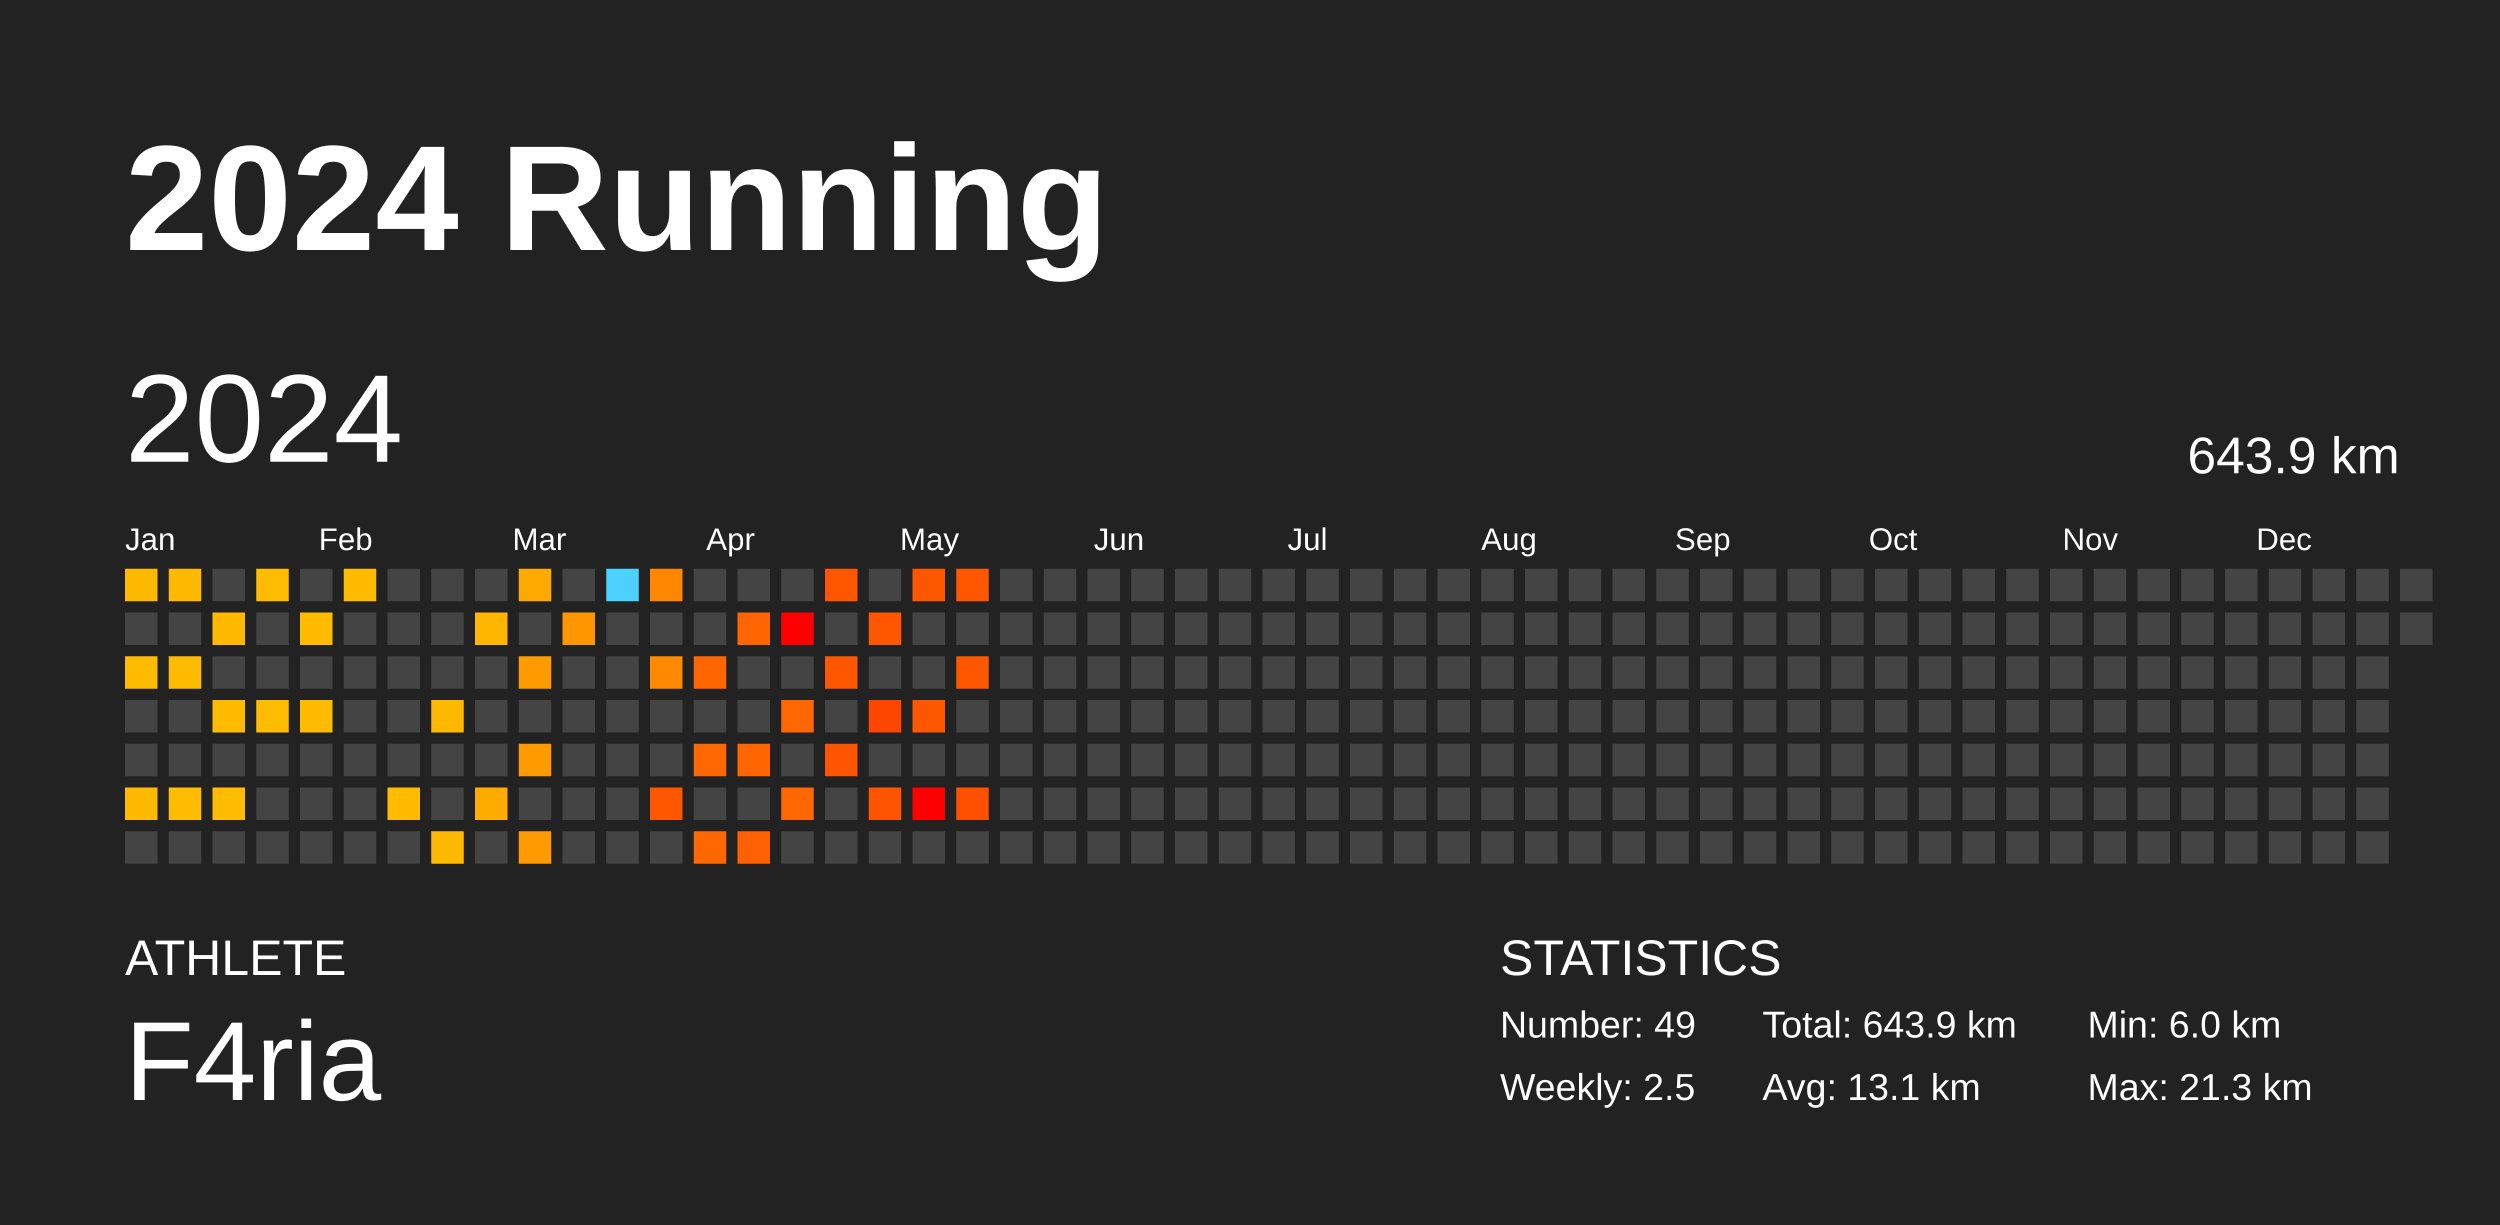
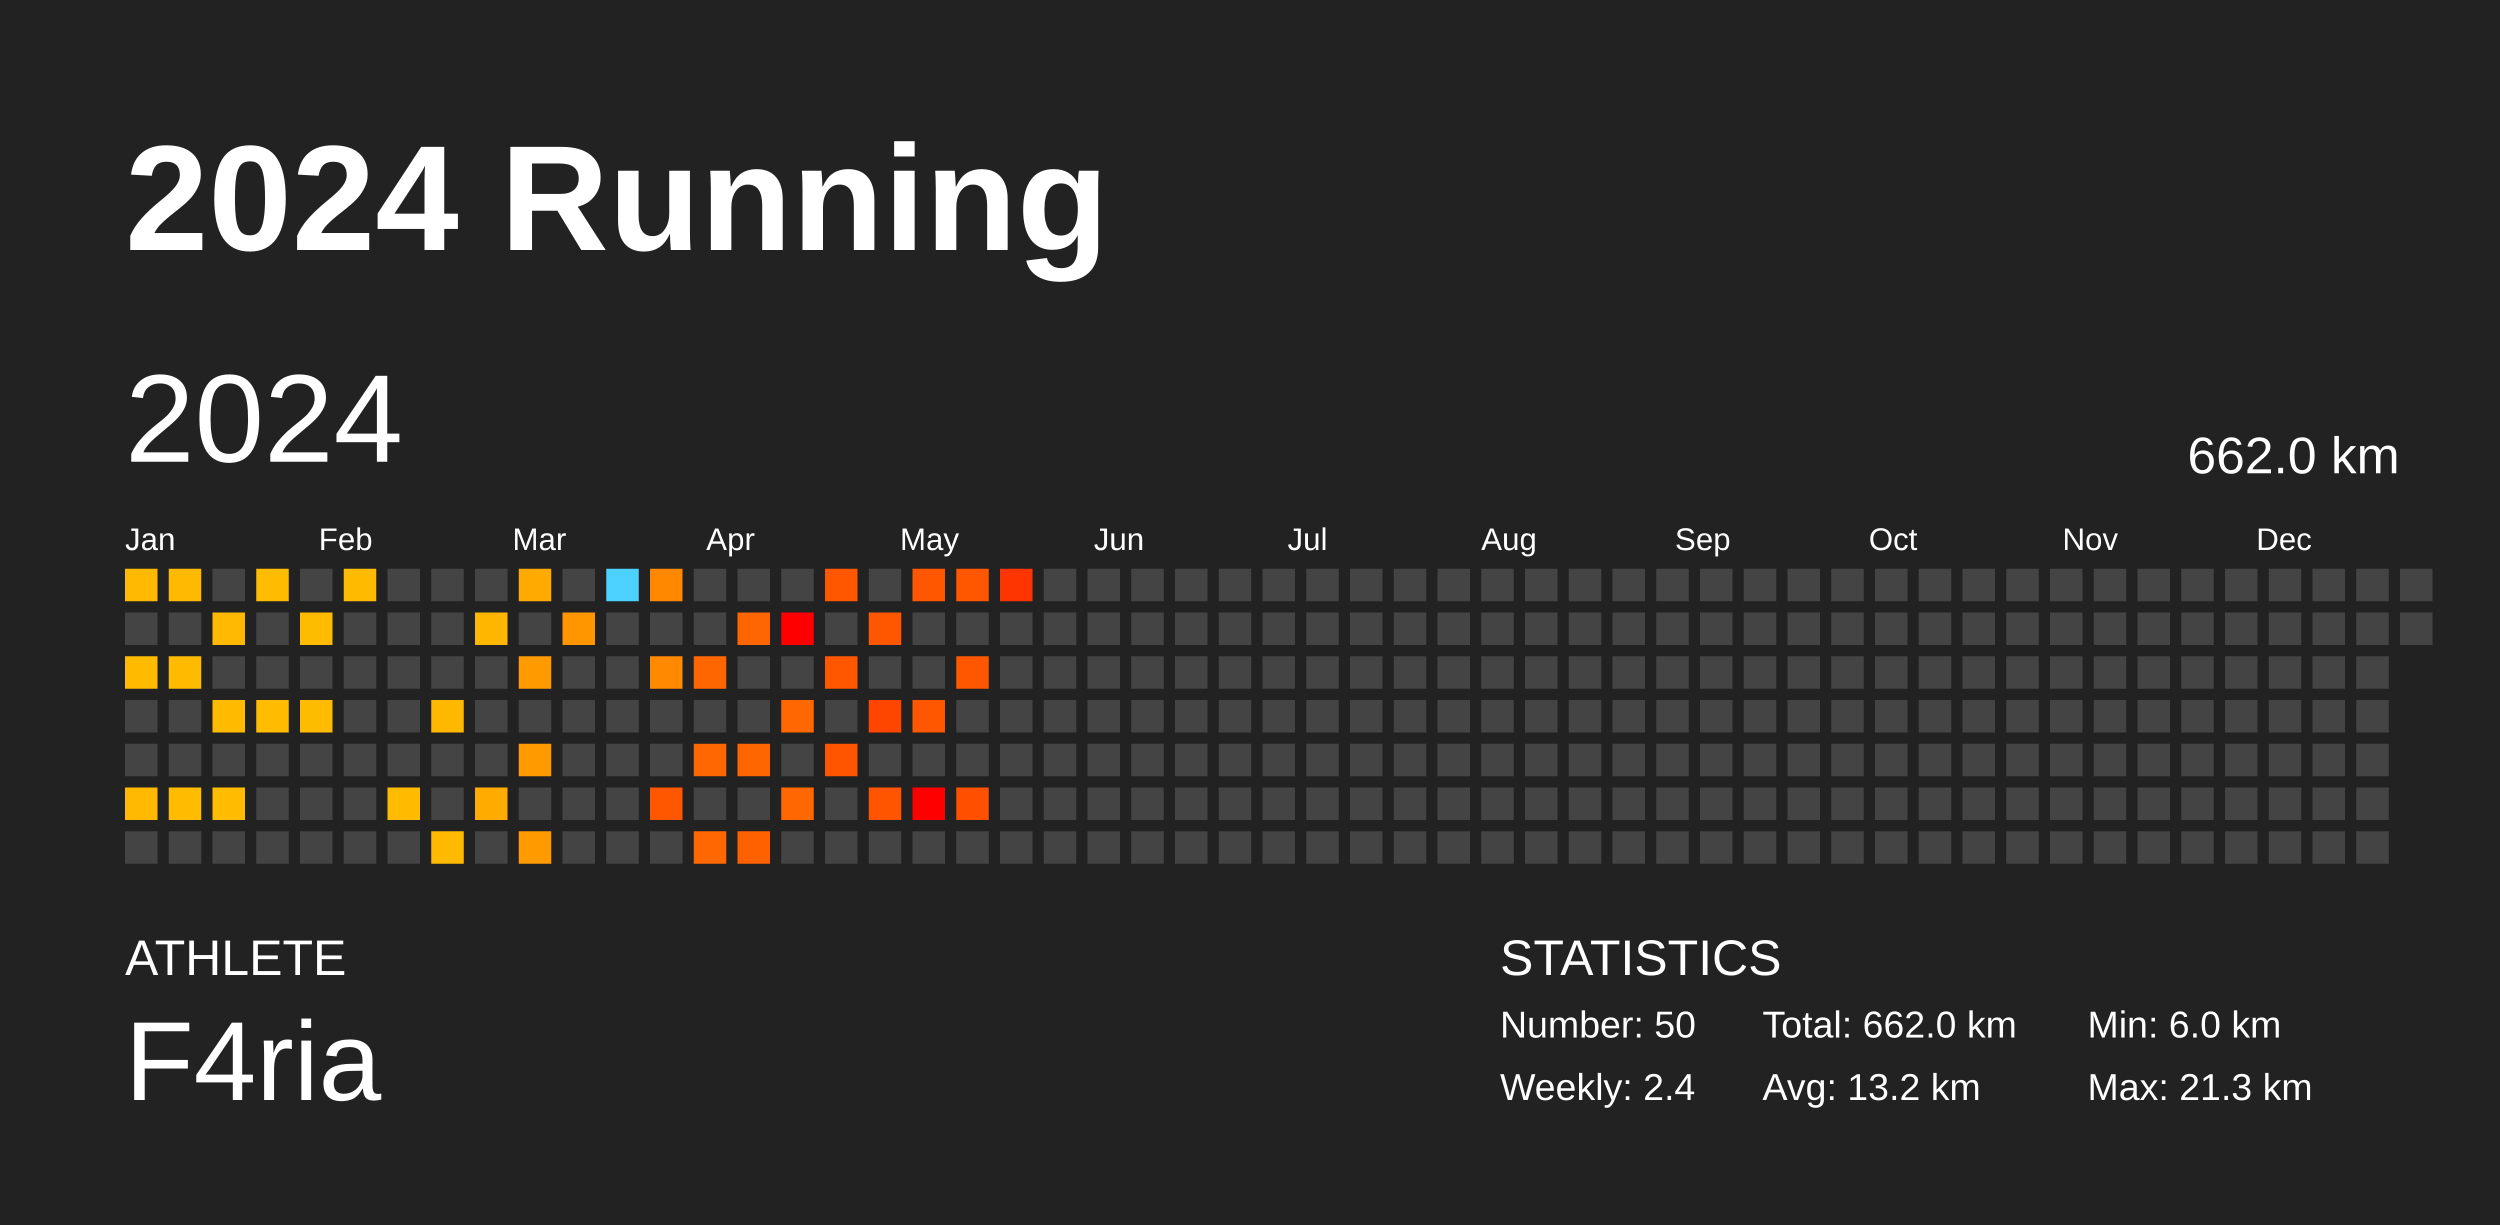
<svg xmlns="http://www.w3.org/2000/svg" baseProfile="full" height="98mm" version="1.1" viewBox="0,0,200,98" width="200mm">
  <defs />
  <rect fill="#222222" height="98" width="200" x="0" y="0" />
  <text fill="#FFFFFF" style="font-size:12px; font-family:Arial; font-weight:bold;" x="10" y="20">2024 Running</text>
  <text fill="#FFFFFF" style="font-size:4px; font-family:Arial" x="10" y="78">ATHLETE</text>
  <text fill="#FFFFFF" style="font-size:9px; font-family:Arial" x="10" y="88">F4ria</text>
  <text fill="#FFFFFF" style="font-size:4px; font-family:Arial" x="120" y="78">STATISTICS</text>
-   <text fill="#FFFFFF" style="font-size:3px; font-family:Arial" x="120" y="83">Number: 49</text>
-   <text fill="#FFFFFF" style="font-size:3px; font-family:Arial" x="120" y="88">Weekly: 2.5</text>
-   <text fill="#FFFFFF" style="font-size:3px; font-family:Arial" x="141" y="83">Total: 643.9 km</text>
-   <text fill="#FFFFFF" style="font-size:3px; font-family:Arial" x="141" y="88">Avg: 13.1 km</text>
+   <text fill="#FFFFFF" style="font-size:3px; font-family:Arial" x="120" y="83">Number: 50</text>
+   <text fill="#FFFFFF" style="font-size:3px; font-family:Arial" x="120" y="88">Weekly: 2.4</text>
+   <text fill="#FFFFFF" style="font-size:3px; font-family:Arial" x="141" y="83">Total: 662.0 km</text>
+   <text fill="#FFFFFF" style="font-size:3px; font-family:Arial" x="141" y="88">Avg: 13.2 km</text>
  <text fill="#FFFFFF" style="font-size:3px; font-family:Arial" x="167" y="83">Min: 6.0 km</text>
  <text fill="#FFFFFF" style="font-size:3px; font-family:Arial" x="167" y="88">Max: 21.3 km</text>
  <text dominant-baseline="hanging" fill="#FFFFFF" style="font-size:10.0px; font-family:Arial;" x="10" y="30">2024</text>
-   <text dominant-baseline="hanging" fill="#FFFFFF" style="font-size:4.125px; font-family:Arial;" x="175" y="35">643.9 km</text>
+   <text dominant-baseline="hanging" fill="#FFFFFF" style="font-size:4.125px; font-family:Arial;" x="175" y="35">662.0 km</text>
  <text fill="#FFFFFF" style="font-size:2.5px; font-family:Arial" x="10.0" y="44">Jan</text>
  <text fill="#FFFFFF" style="font-size:2.5px; font-family:Arial" x="25.5" y="44">Feb</text>
  <text fill="#FFFFFF" style="font-size:2.5px; font-family:Arial" x="41.0" y="44">Mar</text>
  <text fill="#FFFFFF" style="font-size:2.5px; font-family:Arial" x="56.5" y="44">Apr</text>
  <text fill="#FFFFFF" style="font-size:2.5px; font-family:Arial" x="72.0" y="44">May</text>
  <text fill="#FFFFFF" style="font-size:2.5px; font-family:Arial" x="87.5" y="44">Jun</text>
  <text fill="#FFFFFF" style="font-size:2.5px; font-family:Arial" x="103.0" y="44">Jul</text>
  <text fill="#FFFFFF" style="font-size:2.5px; font-family:Arial" x="118.5" y="44">Aug</text>
  <text fill="#FFFFFF" style="font-size:2.5px; font-family:Arial" x="134.0" y="44">Sep</text>
  <text fill="#FFFFFF" style="font-size:2.5px; font-family:Arial" x="149.5" y="44">Oct</text>
  <text fill="#FFFFFF" style="font-size:2.5px; font-family:Arial" x="165.0" y="44">Nov</text>
  <text fill="#FFFFFF" style="font-size:2.5px; font-family:Arial" x="180.5" y="44">Dec</text>
  <rect fill="#ffba00" height="2.6" width="2.6" x="10.0" y="45.5" />
  <rect fill="#444444" height="2.6" width="2.6" x="10.0" y="49.0" />
  <rect fill="#ffbb00" height="2.6" width="2.6" x="10.0" y="52.5" />
  <rect fill="#444444" height="2.6" width="2.6" x="10.0" y="56.0" />
  <rect fill="#444444" height="2.6" width="2.6" x="10.0" y="59.5" />
  <rect fill="#ffba00" height="2.6" width="2.6" x="10.0" y="63.0" />
  <rect fill="#444444" height="2.6" width="2.6" x="10.0" y="66.5" />
  <rect fill="#ffb900" height="2.6" width="2.6" x="13.5" y="45.5" />
  <rect fill="#444444" height="2.6" width="2.6" x="13.5" y="49.0" />
  <rect fill="#ffbb00" height="2.6" width="2.6" x="13.5" y="52.5" />
  <rect fill="#444444" height="2.6" width="2.6" x="13.5" y="56.0" />
  <rect fill="#444444" height="2.6" width="2.6" x="13.5" y="59.5" />
  <rect fill="#ffbc00" height="2.6" width="2.6" x="13.5" y="63.0" />
  <rect fill="#444444" height="2.6" width="2.6" x="13.5" y="66.5" />
  <rect fill="#444444" height="2.6" width="2.6" x="17.0" y="45.5" />
  <rect fill="#ffb900" height="2.6" width="2.6" x="17.0" y="49.0" />
  <rect fill="#444444" height="2.6" width="2.6" x="17.0" y="52.5" />
  <rect fill="#ffbb00" height="2.6" width="2.6" x="17.0" y="56.0" />
  <rect fill="#444444" height="2.6" width="2.6" x="17.0" y="59.5" />
  <rect fill="#ffbc00" height="2.6" width="2.6" x="17.0" y="63.0" />
  <rect fill="#444444" height="2.6" width="2.6" x="17.0" y="66.5" />
  <rect fill="#ffbc00" height="2.6" width="2.6" x="20.5" y="45.5" />
  <rect fill="#444444" height="2.6" width="2.6" x="20.5" y="49.0" />
  <rect fill="#444444" height="2.6" width="2.6" x="20.5" y="52.5" />
  <rect fill="#ffbc00" height="2.6" width="2.6" x="20.5" y="56.0" />
  <rect fill="#444444" height="2.6" width="2.6" x="20.5" y="59.5" />
  <rect fill="#444444" height="2.6" width="2.6" x="20.5" y="63.0" />
  <rect fill="#444444" height="2.6" width="2.6" x="20.5" y="66.5" />
  <rect fill="#444444" height="2.6" width="2.6" x="24.0" y="45.5" />
  <rect fill="#ffbb00" height="2.6" width="2.6" x="24.0" y="49.0" />
  <rect fill="#444444" height="2.6" width="2.6" x="24.0" y="52.5" />
  <rect fill="#ffbb00" height="2.6" width="2.6" x="24.0" y="56.0" />
  <rect fill="#444444" height="2.6" width="2.6" x="24.0" y="59.5" />
  <rect fill="#444444" height="2.6" width="2.6" x="24.0" y="63.0" />
  <rect fill="#444444" height="2.6" width="2.6" x="24.0" y="66.5" />
  <rect fill="#ffbb00" height="2.6" width="2.6" x="27.5" y="45.5" />
  <rect fill="#444444" height="2.6" width="2.6" x="27.5" y="49.0" />
  <rect fill="#444444" height="2.6" width="2.6" x="27.5" y="52.5" />
  <rect fill="#444444" height="2.6" width="2.6" x="27.5" y="56.0" />
  <rect fill="#444444" height="2.6" width="2.6" x="27.5" y="59.5" />
  <rect fill="#444444" height="2.6" width="2.6" x="27.5" y="63.0" />
  <rect fill="#444444" height="2.6" width="2.6" x="27.5" y="66.5" />
  <rect fill="#444444" height="2.6" width="2.6" x="31.0" y="45.5" />
  <rect fill="#444444" height="2.6" width="2.6" x="31.0" y="49.0" />
  <rect fill="#444444" height="2.6" width="2.6" x="31.0" y="52.5" />
  <rect fill="#444444" height="2.6" width="2.6" x="31.0" y="56.0" />
  <rect fill="#444444" height="2.6" width="2.6" x="31.0" y="59.5" />
  <rect fill="#ffbb00" height="2.6" width="2.6" x="31.0" y="63.0" />
  <rect fill="#444444" height="2.6" width="2.6" x="31.0" y="66.5" />
  <rect fill="#444444" height="2.6" width="2.6" x="34.5" y="45.5" />
  <rect fill="#444444" height="2.6" width="2.6" x="34.5" y="49.0" />
  <rect fill="#444444" height="2.6" width="2.6" x="34.5" y="52.5" />
  <rect fill="#ffb800" height="2.6" width="2.6" x="34.5" y="56.0" />
  <rect fill="#444444" height="2.6" width="2.6" x="34.5" y="59.5" />
  <rect fill="#444444" height="2.6" width="2.6" x="34.5" y="63.0" />
  <rect fill="#ffba00" height="2.6" width="2.6" x="34.5" y="66.5" />
  <rect fill="#444444" height="2.6" width="2.6" x="38.0" y="45.5" />
  <rect fill="#ffb600" height="2.6" width="2.6" x="38.0" y="49.0" />
  <rect fill="#444444" height="2.6" width="2.6" x="38.0" y="52.5" />
  <rect fill="#444444" height="2.6" width="2.6" x="38.0" y="56.0" />
  <rect fill="#444444" height="2.6" width="2.6" x="38.0" y="59.5" />
  <rect fill="#ffab00" height="2.6" width="2.6" x="38.0" y="63.0" />
  <rect fill="#444444" height="2.6" width="2.6" x="38.0" y="66.5" />
  <rect fill="#ffaa00" height="2.6" width="2.6" x="41.5" y="45.5" />
  <rect fill="#444444" height="2.6" width="2.6" x="41.5" y="49.0" />
  <rect fill="#ff9b00" height="2.6" width="2.6" x="41.5" y="52.5" />
  <rect fill="#444444" height="2.6" width="2.6" x="41.5" y="56.0" />
  <rect fill="#ff9a00" height="2.6" width="2.6" x="41.5" y="59.5" />
  <rect fill="#444444" height="2.6" width="2.6" x="41.5" y="63.0" />
  <rect fill="#ff9b00" height="2.6" width="2.6" x="41.5" y="66.5" />
  <rect fill="#444444" height="2.6" width="2.6" x="45.0" y="45.5" />
  <rect fill="#ff9600" height="2.6" width="2.6" x="45.0" y="49.0" />
  <rect fill="#444444" height="2.6" width="2.6" x="45.0" y="52.5" />
  <rect fill="#444444" height="2.6" width="2.6" x="45.0" y="56.0" />
  <rect fill="#444444" height="2.6" width="2.6" x="45.0" y="59.5" />
  <rect fill="#444444" height="2.6" width="2.6" x="45.0" y="63.0" />
  <rect fill="#444444" height="2.6" width="2.6" x="45.0" y="66.5" />
  <rect fill="#4dd2ff" height="2.6" width="2.6" x="48.5" y="45.5" />
  <rect fill="#444444" height="2.6" width="2.6" x="48.5" y="49.0" />
  <rect fill="#444444" height="2.6" width="2.6" x="48.5" y="52.5" />
  <rect fill="#444444" height="2.6" width="2.6" x="48.5" y="56.0" />
  <rect fill="#444444" height="2.6" width="2.6" x="48.5" y="59.5" />
  <rect fill="#444444" height="2.6" width="2.6" x="48.5" y="63.0" />
  <rect fill="#444444" height="2.6" width="2.6" x="48.5" y="66.5" />
  <rect fill="#ff8800" height="2.6" width="2.6" x="52.0" y="45.5" />
  <rect fill="#444444" height="2.6" width="2.6" x="52.0" y="49.0" />
  <rect fill="#ff8900" height="2.6" width="2.6" x="52.0" y="52.5" />
  <rect fill="#444444" height="2.6" width="2.6" x="52.0" y="56.0" />
  <rect fill="#444444" height="2.6" width="2.6" x="52.0" y="59.5" />
  <rect fill="#ff5700" height="2.6" width="2.6" x="52.0" y="63.0" />
  <rect fill="#444444" height="2.6" width="2.6" x="52.0" y="66.5" />
  <rect fill="#444444" height="2.6" width="2.6" x="55.5" y="45.5" />
  <rect fill="#444444" height="2.6" width="2.6" x="55.5" y="49.0" />
  <rect fill="#ff6600" height="2.6" width="2.6" x="55.5" y="52.5" />
  <rect fill="#444444" height="2.6" width="2.6" x="55.5" y="56.0" />
  <rect fill="#ff6800" height="2.6" width="2.6" x="55.5" y="59.5" />
  <rect fill="#444444" height="2.6" width="2.6" x="55.5" y="63.0" />
  <rect fill="#ff6700" height="2.6" width="2.6" x="55.5" y="66.5" />
  <rect fill="#444444" height="2.6" width="2.6" x="59.0" y="45.5" />
  <rect fill="#ff6500" height="2.6" width="2.6" x="59.0" y="49.0" />
  <rect fill="#444444" height="2.6" width="2.6" x="59.0" y="52.5" />
  <rect fill="#444444" height="2.6" width="2.6" x="59.0" y="56.0" />
  <rect fill="#ff6600" height="2.6" width="2.6" x="59.0" y="59.5" />
  <rect fill="#444444" height="2.6" width="2.6" x="59.0" y="63.0" />
  <rect fill="#ff6000" height="2.6" width="2.6" x="59.0" y="66.5" />
  <rect fill="#444444" height="2.6" width="2.6" x="62.5" y="45.5" />
  <rect fill="red" height="2.6" width="2.6" x="62.5" y="49.0" />
  <rect fill="#444444" height="2.6" width="2.6" x="62.5" y="52.5" />
  <rect fill="#ff6700" height="2.6" width="2.6" x="62.5" y="56.0" />
  <rect fill="#444444" height="2.6" width="2.6" x="62.5" y="59.5" />
  <rect fill="#ff6700" height="2.6" width="2.6" x="62.5" y="63.0" />
  <rect fill="#444444" height="2.6" width="2.6" x="62.5" y="66.5" />
  <rect fill="#ff5700" height="2.6" width="2.6" x="66.0" y="45.5" />
  <rect fill="#444444" height="2.6" width="2.6" x="66.0" y="49.0" />
  <rect fill="#ff5700" height="2.6" width="2.6" x="66.0" y="52.5" />
  <rect fill="#444444" height="2.6" width="2.6" x="66.0" y="56.0" />
  <rect fill="#ff5400" height="2.6" width="2.6" x="66.0" y="59.5" />
  <rect fill="#444444" height="2.6" width="2.6" x="66.0" y="63.0" />
  <rect fill="#444444" height="2.6" width="2.6" x="66.0" y="66.5" />
  <rect fill="#444444" height="2.6" width="2.6" x="69.5" y="45.5" />
  <rect fill="#ff5700" height="2.6" width="2.6" x="69.5" y="49.0" />
  <rect fill="#444444" height="2.6" width="2.6" x="69.5" y="52.5" />
  <rect fill="#ff4600" height="2.6" width="2.6" x="69.5" y="56.0" />
  <rect fill="#444444" height="2.6" width="2.6" x="69.5" y="59.5" />
  <rect fill="#ff5500" height="2.6" width="2.6" x="69.5" y="63.0" />
  <rect fill="#444444" height="2.6" width="2.6" x="69.5" y="66.5" />
  <rect fill="#ff5700" height="2.6" width="2.6" x="73.0" y="45.5" />
  <rect fill="#444444" height="2.6" width="2.6" x="73.0" y="49.0" />
  <rect fill="#444444" height="2.6" width="2.6" x="73.0" y="52.5" />
  <rect fill="#ff5700" height="2.6" width="2.6" x="73.0" y="56.0" />
  <rect fill="#444444" height="2.6" width="2.6" x="73.0" y="59.5" />
  <rect fill="red" height="2.6" width="2.6" x="73.0" y="63.0" />
  <rect fill="#444444" height="2.6" width="2.6" x="73.0" y="66.5" />
  <rect fill="#ff5600" height="2.6" width="2.6" x="76.5" y="45.5" />
  <rect fill="#444444" height="2.6" width="2.6" x="76.5" y="49.0" />
  <rect fill="#ff5700" height="2.6" width="2.6" x="76.5" y="52.5" />
  <rect fill="#444444" height="2.6" width="2.6" x="76.5" y="56.0" />
  <rect fill="#444444" height="2.6" width="2.6" x="76.5" y="59.5" />
  <rect fill="#ff5000" height="2.6" width="2.6" x="76.5" y="63.0" />
  <rect fill="#444444" height="2.6" width="2.6" x="76.5" y="66.5" />
-   <rect fill="#444444" height="2.6" width="2.6" x="80.0" y="45.5" />
+   <rect fill="#ff3500" height="2.6" width="2.6" x="80.0" y="45.5" />
  <rect fill="#444444" height="2.6" width="2.6" x="80.0" y="49.0" />
  <rect fill="#444444" height="2.6" width="2.6" x="80.0" y="52.5" />
  <rect fill="#444444" height="2.6" width="2.6" x="80.0" y="56.0" />
  <rect fill="#444444" height="2.6" width="2.6" x="80.0" y="59.5" />
  <rect fill="#444444" height="2.6" width="2.6" x="80.0" y="63.0" />
  <rect fill="#444444" height="2.6" width="2.6" x="80.0" y="66.5" />
  <rect fill="#444444" height="2.6" width="2.6" x="83.5" y="45.5" />
  <rect fill="#444444" height="2.6" width="2.6" x="83.5" y="49.0" />
  <rect fill="#444444" height="2.6" width="2.6" x="83.5" y="52.5" />
  <rect fill="#444444" height="2.6" width="2.6" x="83.5" y="56.0" />
  <rect fill="#444444" height="2.6" width="2.6" x="83.5" y="59.5" />
  <rect fill="#444444" height="2.6" width="2.6" x="83.5" y="63.0" />
  <rect fill="#444444" height="2.6" width="2.6" x="83.5" y="66.5" />
  <rect fill="#444444" height="2.6" width="2.6" x="87.0" y="45.5" />
  <rect fill="#444444" height="2.6" width="2.6" x="87.0" y="49.0" />
  <rect fill="#444444" height="2.6" width="2.6" x="87.0" y="52.5" />
  <rect fill="#444444" height="2.6" width="2.6" x="87.0" y="56.0" />
  <rect fill="#444444" height="2.6" width="2.6" x="87.0" y="59.5" />
  <rect fill="#444444" height="2.6" width="2.6" x="87.0" y="63.0" />
  <rect fill="#444444" height="2.6" width="2.6" x="87.0" y="66.5" />
  <rect fill="#444444" height="2.6" width="2.6" x="90.5" y="45.5" />
  <rect fill="#444444" height="2.6" width="2.6" x="90.5" y="49.0" />
  <rect fill="#444444" height="2.6" width="2.6" x="90.5" y="52.5" />
  <rect fill="#444444" height="2.6" width="2.6" x="90.5" y="56.0" />
  <rect fill="#444444" height="2.6" width="2.6" x="90.5" y="59.5" />
  <rect fill="#444444" height="2.6" width="2.6" x="90.5" y="63.0" />
  <rect fill="#444444" height="2.6" width="2.6" x="90.5" y="66.5" />
  <rect fill="#444444" height="2.6" width="2.6" x="94.0" y="45.5" />
  <rect fill="#444444" height="2.6" width="2.6" x="94.0" y="49.0" />
  <rect fill="#444444" height="2.6" width="2.6" x="94.0" y="52.5" />
  <rect fill="#444444" height="2.6" width="2.6" x="94.0" y="56.0" />
  <rect fill="#444444" height="2.6" width="2.6" x="94.0" y="59.5" />
  <rect fill="#444444" height="2.6" width="2.6" x="94.0" y="63.0" />
  <rect fill="#444444" height="2.6" width="2.6" x="94.0" y="66.5" />
  <rect fill="#444444" height="2.6" width="2.6" x="97.5" y="45.5" />
  <rect fill="#444444" height="2.6" width="2.6" x="97.5" y="49.0" />
  <rect fill="#444444" height="2.6" width="2.6" x="97.5" y="52.5" />
  <rect fill="#444444" height="2.6" width="2.6" x="97.5" y="56.0" />
  <rect fill="#444444" height="2.6" width="2.6" x="97.5" y="59.5" />
  <rect fill="#444444" height="2.6" width="2.6" x="97.5" y="63.0" />
  <rect fill="#444444" height="2.6" width="2.6" x="97.5" y="66.5" />
  <rect fill="#444444" height="2.6" width="2.6" x="101.0" y="45.5" />
  <rect fill="#444444" height="2.6" width="2.6" x="101.0" y="49.0" />
  <rect fill="#444444" height="2.6" width="2.6" x="101.0" y="52.5" />
  <rect fill="#444444" height="2.6" width="2.6" x="101.0" y="56.0" />
  <rect fill="#444444" height="2.6" width="2.6" x="101.0" y="59.5" />
  <rect fill="#444444" height="2.6" width="2.6" x="101.0" y="63.0" />
  <rect fill="#444444" height="2.6" width="2.6" x="101.0" y="66.5" />
  <rect fill="#444444" height="2.6" width="2.6" x="104.5" y="45.5" />
  <rect fill="#444444" height="2.6" width="2.6" x="104.5" y="49.0" />
  <rect fill="#444444" height="2.6" width="2.6" x="104.5" y="52.5" />
  <rect fill="#444444" height="2.6" width="2.6" x="104.5" y="56.0" />
  <rect fill="#444444" height="2.6" width="2.6" x="104.5" y="59.5" />
  <rect fill="#444444" height="2.6" width="2.6" x="104.5" y="63.0" />
  <rect fill="#444444" height="2.6" width="2.6" x="104.5" y="66.5" />
  <rect fill="#444444" height="2.6" width="2.6" x="108.0" y="45.5" />
  <rect fill="#444444" height="2.6" width="2.6" x="108.0" y="49.0" />
  <rect fill="#444444" height="2.6" width="2.6" x="108.0" y="52.5" />
  <rect fill="#444444" height="2.6" width="2.6" x="108.0" y="56.0" />
  <rect fill="#444444" height="2.6" width="2.6" x="108.0" y="59.5" />
  <rect fill="#444444" height="2.6" width="2.6" x="108.0" y="63.0" />
  <rect fill="#444444" height="2.6" width="2.6" x="108.0" y="66.5" />
  <rect fill="#444444" height="2.6" width="2.6" x="111.5" y="45.5" />
  <rect fill="#444444" height="2.6" width="2.6" x="111.5" y="49.0" />
  <rect fill="#444444" height="2.6" width="2.6" x="111.5" y="52.5" />
  <rect fill="#444444" height="2.6" width="2.6" x="111.5" y="56.0" />
  <rect fill="#444444" height="2.6" width="2.6" x="111.5" y="59.5" />
  <rect fill="#444444" height="2.6" width="2.6" x="111.5" y="63.0" />
  <rect fill="#444444" height="2.6" width="2.6" x="111.5" y="66.5" />
  <rect fill="#444444" height="2.6" width="2.6" x="115.0" y="45.5" />
  <rect fill="#444444" height="2.6" width="2.6" x="115.0" y="49.0" />
  <rect fill="#444444" height="2.6" width="2.6" x="115.0" y="52.5" />
  <rect fill="#444444" height="2.6" width="2.6" x="115.0" y="56.0" />
  <rect fill="#444444" height="2.6" width="2.6" x="115.0" y="59.5" />
  <rect fill="#444444" height="2.6" width="2.6" x="115.0" y="63.0" />
  <rect fill="#444444" height="2.6" width="2.6" x="115.0" y="66.5" />
  <rect fill="#444444" height="2.6" width="2.6" x="118.5" y="45.5" />
  <rect fill="#444444" height="2.6" width="2.6" x="118.5" y="49.0" />
  <rect fill="#444444" height="2.6" width="2.6" x="118.5" y="52.5" />
  <rect fill="#444444" height="2.6" width="2.6" x="118.5" y="56.0" />
  <rect fill="#444444" height="2.6" width="2.6" x="118.5" y="59.5" />
  <rect fill="#444444" height="2.6" width="2.6" x="118.5" y="63.0" />
  <rect fill="#444444" height="2.6" width="2.6" x="118.5" y="66.5" />
  <rect fill="#444444" height="2.6" width="2.6" x="122.0" y="45.5" />
  <rect fill="#444444" height="2.6" width="2.6" x="122.0" y="49.0" />
  <rect fill="#444444" height="2.6" width="2.6" x="122.0" y="52.5" />
  <rect fill="#444444" height="2.6" width="2.6" x="122.0" y="56.0" />
  <rect fill="#444444" height="2.6" width="2.6" x="122.0" y="59.5" />
  <rect fill="#444444" height="2.6" width="2.6" x="122.0" y="63.0" />
  <rect fill="#444444" height="2.6" width="2.6" x="122.0" y="66.5" />
  <rect fill="#444444" height="2.6" width="2.6" x="125.5" y="45.5" />
  <rect fill="#444444" height="2.6" width="2.6" x="125.5" y="49.0" />
  <rect fill="#444444" height="2.6" width="2.6" x="125.5" y="52.5" />
  <rect fill="#444444" height="2.6" width="2.6" x="125.5" y="56.0" />
  <rect fill="#444444" height="2.6" width="2.6" x="125.5" y="59.5" />
  <rect fill="#444444" height="2.6" width="2.6" x="125.5" y="63.0" />
  <rect fill="#444444" height="2.6" width="2.6" x="125.5" y="66.5" />
  <rect fill="#444444" height="2.6" width="2.6" x="129.0" y="45.5" />
  <rect fill="#444444" height="2.6" width="2.6" x="129.0" y="49.0" />
  <rect fill="#444444" height="2.6" width="2.6" x="129.0" y="52.5" />
  <rect fill="#444444" height="2.6" width="2.6" x="129.0" y="56.0" />
  <rect fill="#444444" height="2.6" width="2.6" x="129.0" y="59.5" />
  <rect fill="#444444" height="2.6" width="2.6" x="129.0" y="63.0" />
  <rect fill="#444444" height="2.6" width="2.6" x="129.0" y="66.5" />
  <rect fill="#444444" height="2.6" width="2.6" x="132.5" y="45.5" />
  <rect fill="#444444" height="2.6" width="2.6" x="132.5" y="49.0" />
  <rect fill="#444444" height="2.6" width="2.6" x="132.5" y="52.5" />
  <rect fill="#444444" height="2.6" width="2.6" x="132.5" y="56.0" />
  <rect fill="#444444" height="2.6" width="2.6" x="132.5" y="59.5" />
  <rect fill="#444444" height="2.6" width="2.6" x="132.5" y="63.0" />
  <rect fill="#444444" height="2.6" width="2.6" x="132.5" y="66.5" />
  <rect fill="#444444" height="2.6" width="2.6" x="136.0" y="45.5" />
  <rect fill="#444444" height="2.6" width="2.6" x="136.0" y="49.0" />
  <rect fill="#444444" height="2.6" width="2.6" x="136.0" y="52.5" />
  <rect fill="#444444" height="2.6" width="2.6" x="136.0" y="56.0" />
  <rect fill="#444444" height="2.6" width="2.6" x="136.0" y="59.5" />
  <rect fill="#444444" height="2.6" width="2.6" x="136.0" y="63.0" />
  <rect fill="#444444" height="2.6" width="2.6" x="136.0" y="66.5" />
  <rect fill="#444444" height="2.6" width="2.6" x="139.5" y="45.5" />
  <rect fill="#444444" height="2.6" width="2.6" x="139.5" y="49.0" />
  <rect fill="#444444" height="2.6" width="2.6" x="139.5" y="52.5" />
  <rect fill="#444444" height="2.6" width="2.6" x="139.5" y="56.0" />
  <rect fill="#444444" height="2.6" width="2.6" x="139.5" y="59.5" />
  <rect fill="#444444" height="2.6" width="2.6" x="139.5" y="63.0" />
  <rect fill="#444444" height="2.6" width="2.6" x="139.5" y="66.5" />
  <rect fill="#444444" height="2.6" width="2.6" x="143.0" y="45.5" />
  <rect fill="#444444" height="2.6" width="2.6" x="143.0" y="49.0" />
  <rect fill="#444444" height="2.6" width="2.6" x="143.0" y="52.5" />
  <rect fill="#444444" height="2.6" width="2.6" x="143.0" y="56.0" />
  <rect fill="#444444" height="2.6" width="2.6" x="143.0" y="59.5" />
  <rect fill="#444444" height="2.6" width="2.6" x="143.0" y="63.0" />
  <rect fill="#444444" height="2.6" width="2.6" x="143.0" y="66.5" />
  <rect fill="#444444" height="2.6" width="2.6" x="146.5" y="45.5" />
  <rect fill="#444444" height="2.6" width="2.6" x="146.5" y="49.0" />
  <rect fill="#444444" height="2.6" width="2.6" x="146.5" y="52.5" />
  <rect fill="#444444" height="2.6" width="2.6" x="146.5" y="56.0" />
  <rect fill="#444444" height="2.6" width="2.6" x="146.5" y="59.5" />
  <rect fill="#444444" height="2.6" width="2.6" x="146.5" y="63.0" />
  <rect fill="#444444" height="2.6" width="2.6" x="146.5" y="66.5" />
  <rect fill="#444444" height="2.6" width="2.6" x="150.0" y="45.5" />
  <rect fill="#444444" height="2.6" width="2.6" x="150.0" y="49.0" />
  <rect fill="#444444" height="2.6" width="2.6" x="150.0" y="52.5" />
  <rect fill="#444444" height="2.6" width="2.6" x="150.0" y="56.0" />
  <rect fill="#444444" height="2.6" width="2.6" x="150.0" y="59.5" />
  <rect fill="#444444" height="2.6" width="2.6" x="150.0" y="63.0" />
  <rect fill="#444444" height="2.6" width="2.6" x="150.0" y="66.5" />
  <rect fill="#444444" height="2.6" width="2.6" x="153.5" y="45.5" />
  <rect fill="#444444" height="2.6" width="2.6" x="153.5" y="49.0" />
  <rect fill="#444444" height="2.6" width="2.6" x="153.5" y="52.5" />
  <rect fill="#444444" height="2.6" width="2.6" x="153.5" y="56.0" />
  <rect fill="#444444" height="2.6" width="2.6" x="153.5" y="59.5" />
  <rect fill="#444444" height="2.6" width="2.6" x="153.5" y="63.0" />
  <rect fill="#444444" height="2.6" width="2.6" x="153.5" y="66.5" />
  <rect fill="#444444" height="2.6" width="2.6" x="157.0" y="45.5" />
  <rect fill="#444444" height="2.6" width="2.6" x="157.0" y="49.0" />
  <rect fill="#444444" height="2.6" width="2.6" x="157.0" y="52.5" />
  <rect fill="#444444" height="2.6" width="2.6" x="157.0" y="56.0" />
  <rect fill="#444444" height="2.6" width="2.6" x="157.0" y="59.5" />
  <rect fill="#444444" height="2.6" width="2.6" x="157.0" y="63.0" />
  <rect fill="#444444" height="2.6" width="2.6" x="157.0" y="66.5" />
  <rect fill="#444444" height="2.6" width="2.6" x="160.5" y="45.5" />
  <rect fill="#444444" height="2.6" width="2.6" x="160.5" y="49.0" />
  <rect fill="#444444" height="2.6" width="2.6" x="160.5" y="52.5" />
  <rect fill="#444444" height="2.6" width="2.6" x="160.5" y="56.0" />
  <rect fill="#444444" height="2.6" width="2.6" x="160.5" y="59.5" />
  <rect fill="#444444" height="2.6" width="2.6" x="160.5" y="63.0" />
  <rect fill="#444444" height="2.6" width="2.6" x="160.5" y="66.5" />
  <rect fill="#444444" height="2.6" width="2.6" x="164.0" y="45.5" />
  <rect fill="#444444" height="2.6" width="2.6" x="164.0" y="49.0" />
  <rect fill="#444444" height="2.6" width="2.6" x="164.0" y="52.5" />
  <rect fill="#444444" height="2.6" width="2.6" x="164.0" y="56.0" />
  <rect fill="#444444" height="2.6" width="2.6" x="164.0" y="59.5" />
  <rect fill="#444444" height="2.6" width="2.6" x="164.0" y="63.0" />
  <rect fill="#444444" height="2.6" width="2.6" x="164.0" y="66.5" />
  <rect fill="#444444" height="2.6" width="2.6" x="167.5" y="45.5" />
  <rect fill="#444444" height="2.6" width="2.6" x="167.5" y="49.0" />
  <rect fill="#444444" height="2.6" width="2.6" x="167.5" y="52.5" />
  <rect fill="#444444" height="2.6" width="2.6" x="167.5" y="56.0" />
  <rect fill="#444444" height="2.6" width="2.6" x="167.5" y="59.5" />
  <rect fill="#444444" height="2.6" width="2.6" x="167.5" y="63.0" />
  <rect fill="#444444" height="2.6" width="2.6" x="167.5" y="66.5" />
  <rect fill="#444444" height="2.6" width="2.6" x="171.0" y="45.5" />
  <rect fill="#444444" height="2.6" width="2.6" x="171.0" y="49.0" />
  <rect fill="#444444" height="2.6" width="2.6" x="171.0" y="52.5" />
  <rect fill="#444444" height="2.6" width="2.6" x="171.0" y="56.0" />
  <rect fill="#444444" height="2.6" width="2.6" x="171.0" y="59.5" />
  <rect fill="#444444" height="2.6" width="2.6" x="171.0" y="63.0" />
  <rect fill="#444444" height="2.6" width="2.6" x="171.0" y="66.5" />
  <rect fill="#444444" height="2.6" width="2.6" x="174.5" y="45.5" />
  <rect fill="#444444" height="2.6" width="2.6" x="174.5" y="49.0" />
  <rect fill="#444444" height="2.6" width="2.6" x="174.5" y="52.5" />
  <rect fill="#444444" height="2.6" width="2.6" x="174.5" y="56.0" />
  <rect fill="#444444" height="2.6" width="2.6" x="174.5" y="59.5" />
  <rect fill="#444444" height="2.6" width="2.6" x="174.5" y="63.0" />
  <rect fill="#444444" height="2.6" width="2.6" x="174.5" y="66.5" />
  <rect fill="#444444" height="2.6" width="2.6" x="178.0" y="45.5" />
  <rect fill="#444444" height="2.6" width="2.6" x="178.0" y="49.0" />
  <rect fill="#444444" height="2.6" width="2.6" x="178.0" y="52.5" />
  <rect fill="#444444" height="2.6" width="2.6" x="178.0" y="56.0" />
  <rect fill="#444444" height="2.6" width="2.6" x="178.0" y="59.5" />
  <rect fill="#444444" height="2.6" width="2.6" x="178.0" y="63.0" />
  <rect fill="#444444" height="2.6" width="2.6" x="178.0" y="66.5" />
  <rect fill="#444444" height="2.6" width="2.6" x="181.5" y="45.5" />
  <rect fill="#444444" height="2.6" width="2.6" x="181.5" y="49.0" />
  <rect fill="#444444" height="2.6" width="2.6" x="181.5" y="52.5" />
  <rect fill="#444444" height="2.6" width="2.6" x="181.5" y="56.0" />
  <rect fill="#444444" height="2.6" width="2.6" x="181.5" y="59.5" />
  <rect fill="#444444" height="2.6" width="2.6" x="181.5" y="63.0" />
  <rect fill="#444444" height="2.6" width="2.6" x="181.5" y="66.5" />
  <rect fill="#444444" height="2.6" width="2.6" x="185.0" y="45.5" />
  <rect fill="#444444" height="2.6" width="2.6" x="185.0" y="49.0" />
  <rect fill="#444444" height="2.6" width="2.6" x="185.0" y="52.5" />
  <rect fill="#444444" height="2.6" width="2.6" x="185.0" y="56.0" />
  <rect fill="#444444" height="2.6" width="2.6" x="185.0" y="59.5" />
  <rect fill="#444444" height="2.6" width="2.6" x="185.0" y="63.0" />
  <rect fill="#444444" height="2.6" width="2.6" x="185.0" y="66.5" />
  <rect fill="#444444" height="2.6" width="2.6" x="188.5" y="45.5" />
  <rect fill="#444444" height="2.6" width="2.6" x="188.5" y="49.0" />
  <rect fill="#444444" height="2.6" width="2.6" x="188.5" y="52.5" />
  <rect fill="#444444" height="2.6" width="2.6" x="188.5" y="56.0" />
  <rect fill="#444444" height="2.6" width="2.6" x="188.5" y="59.5" />
  <rect fill="#444444" height="2.6" width="2.6" x="188.5" y="63.0" />
  <rect fill="#444444" height="2.6" width="2.6" x="188.5" y="66.5" />
  <rect fill="#444444" height="2.6" width="2.6" x="192.0" y="45.5" />
  <rect fill="#444444" height="2.6" width="2.6" x="192.0" y="49.0" />
</svg>
